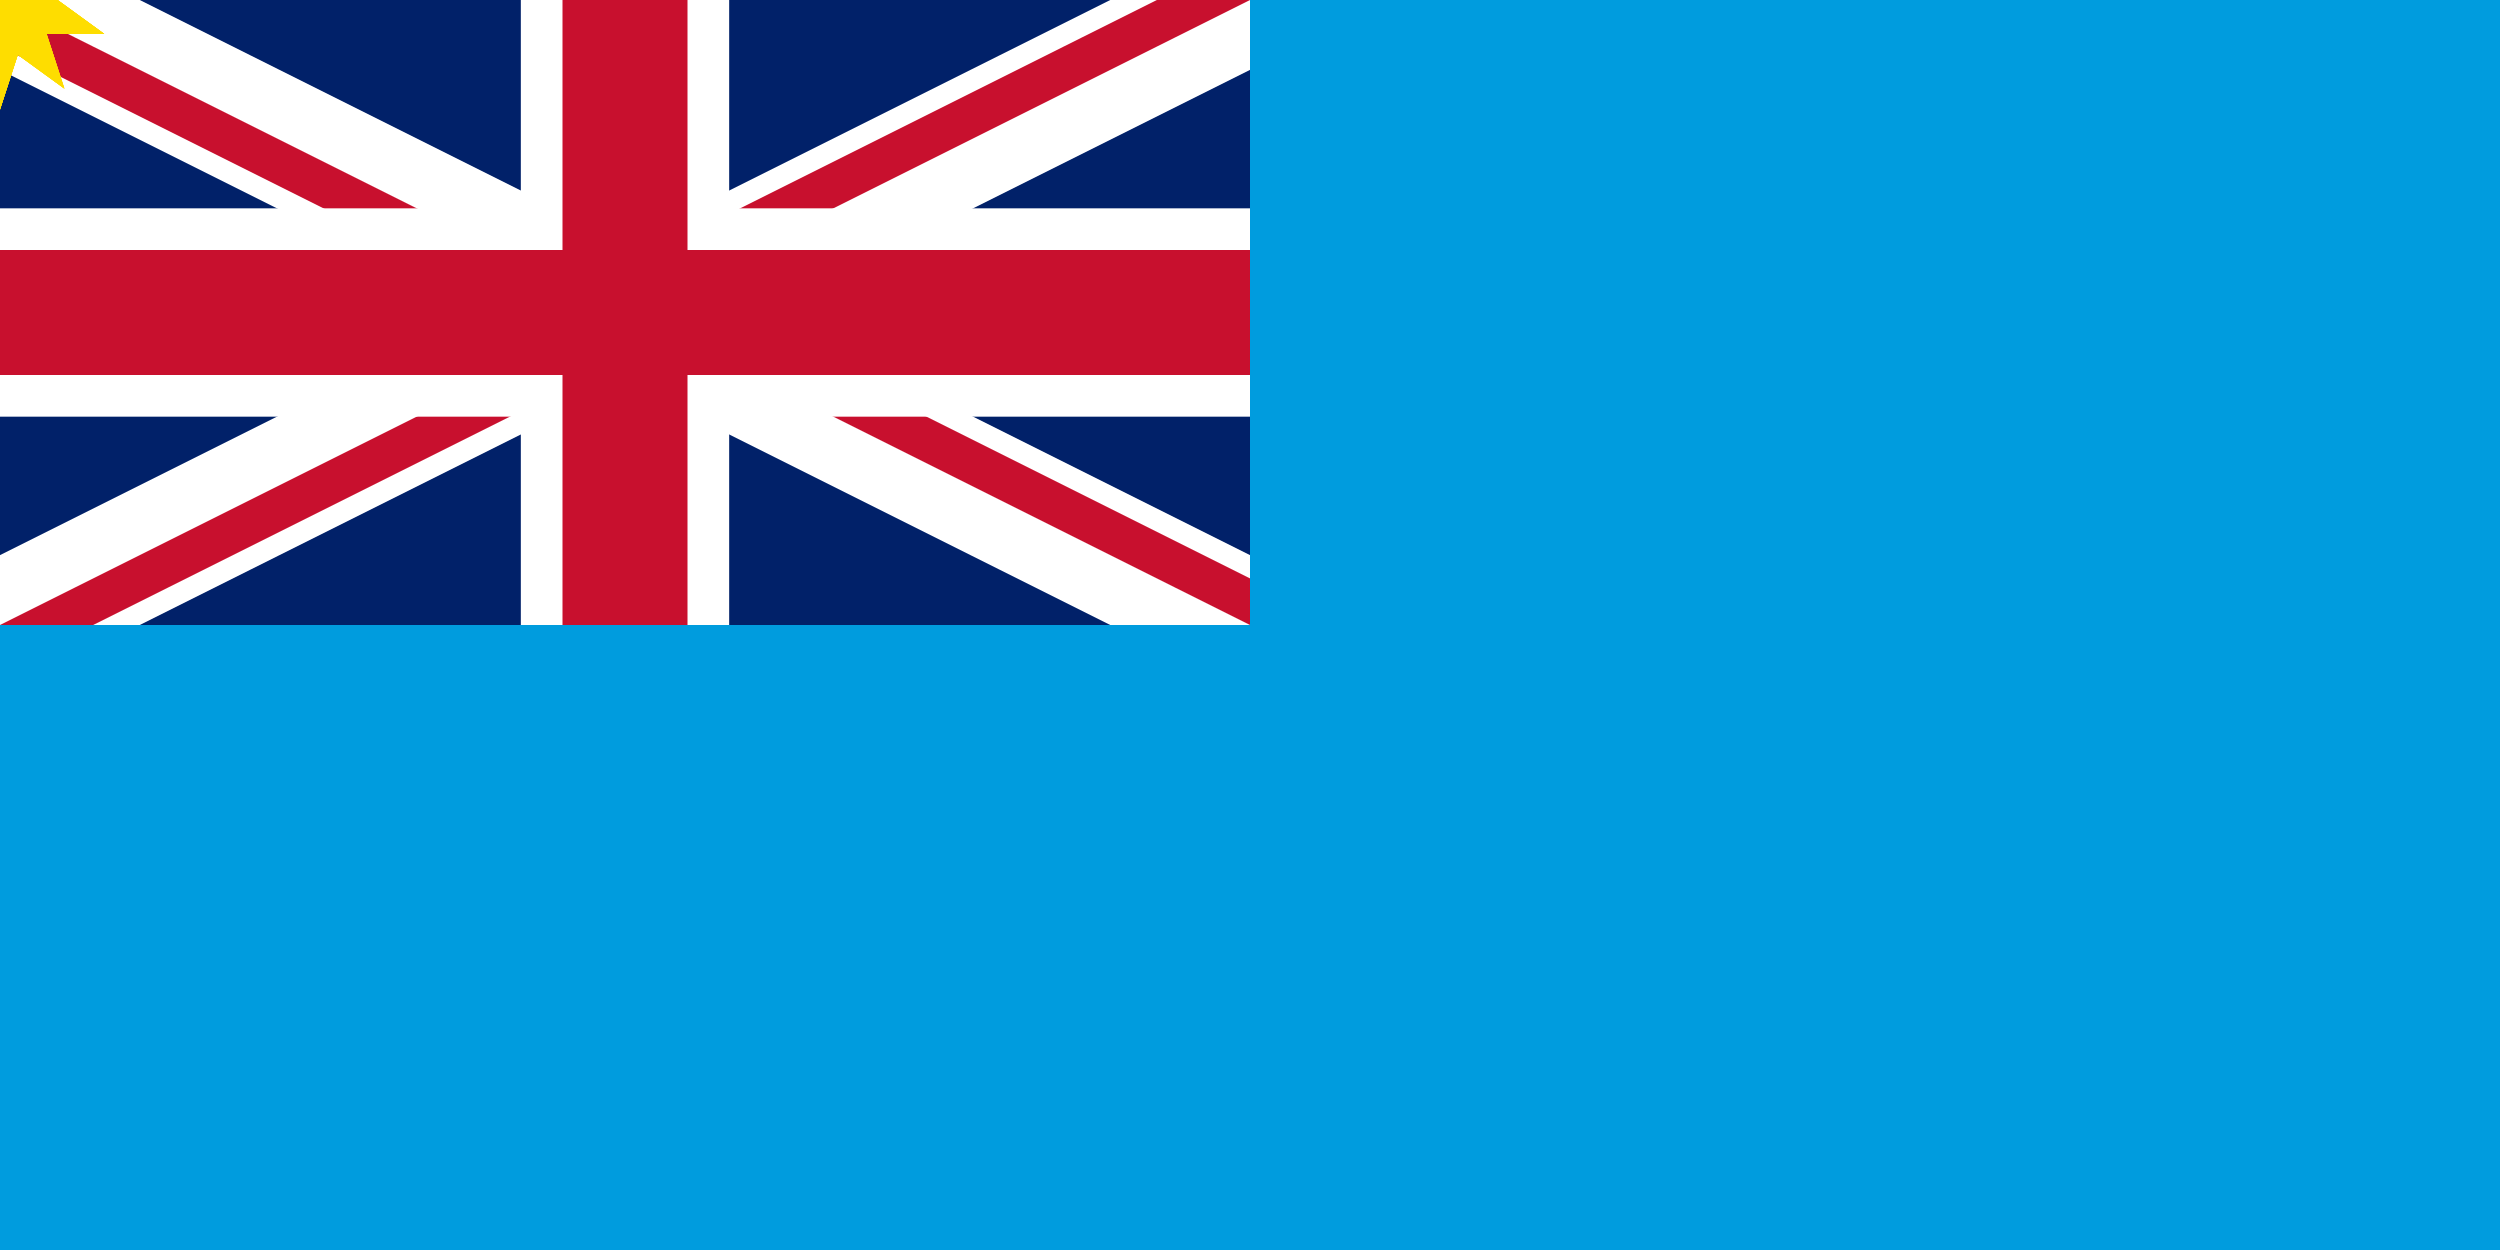
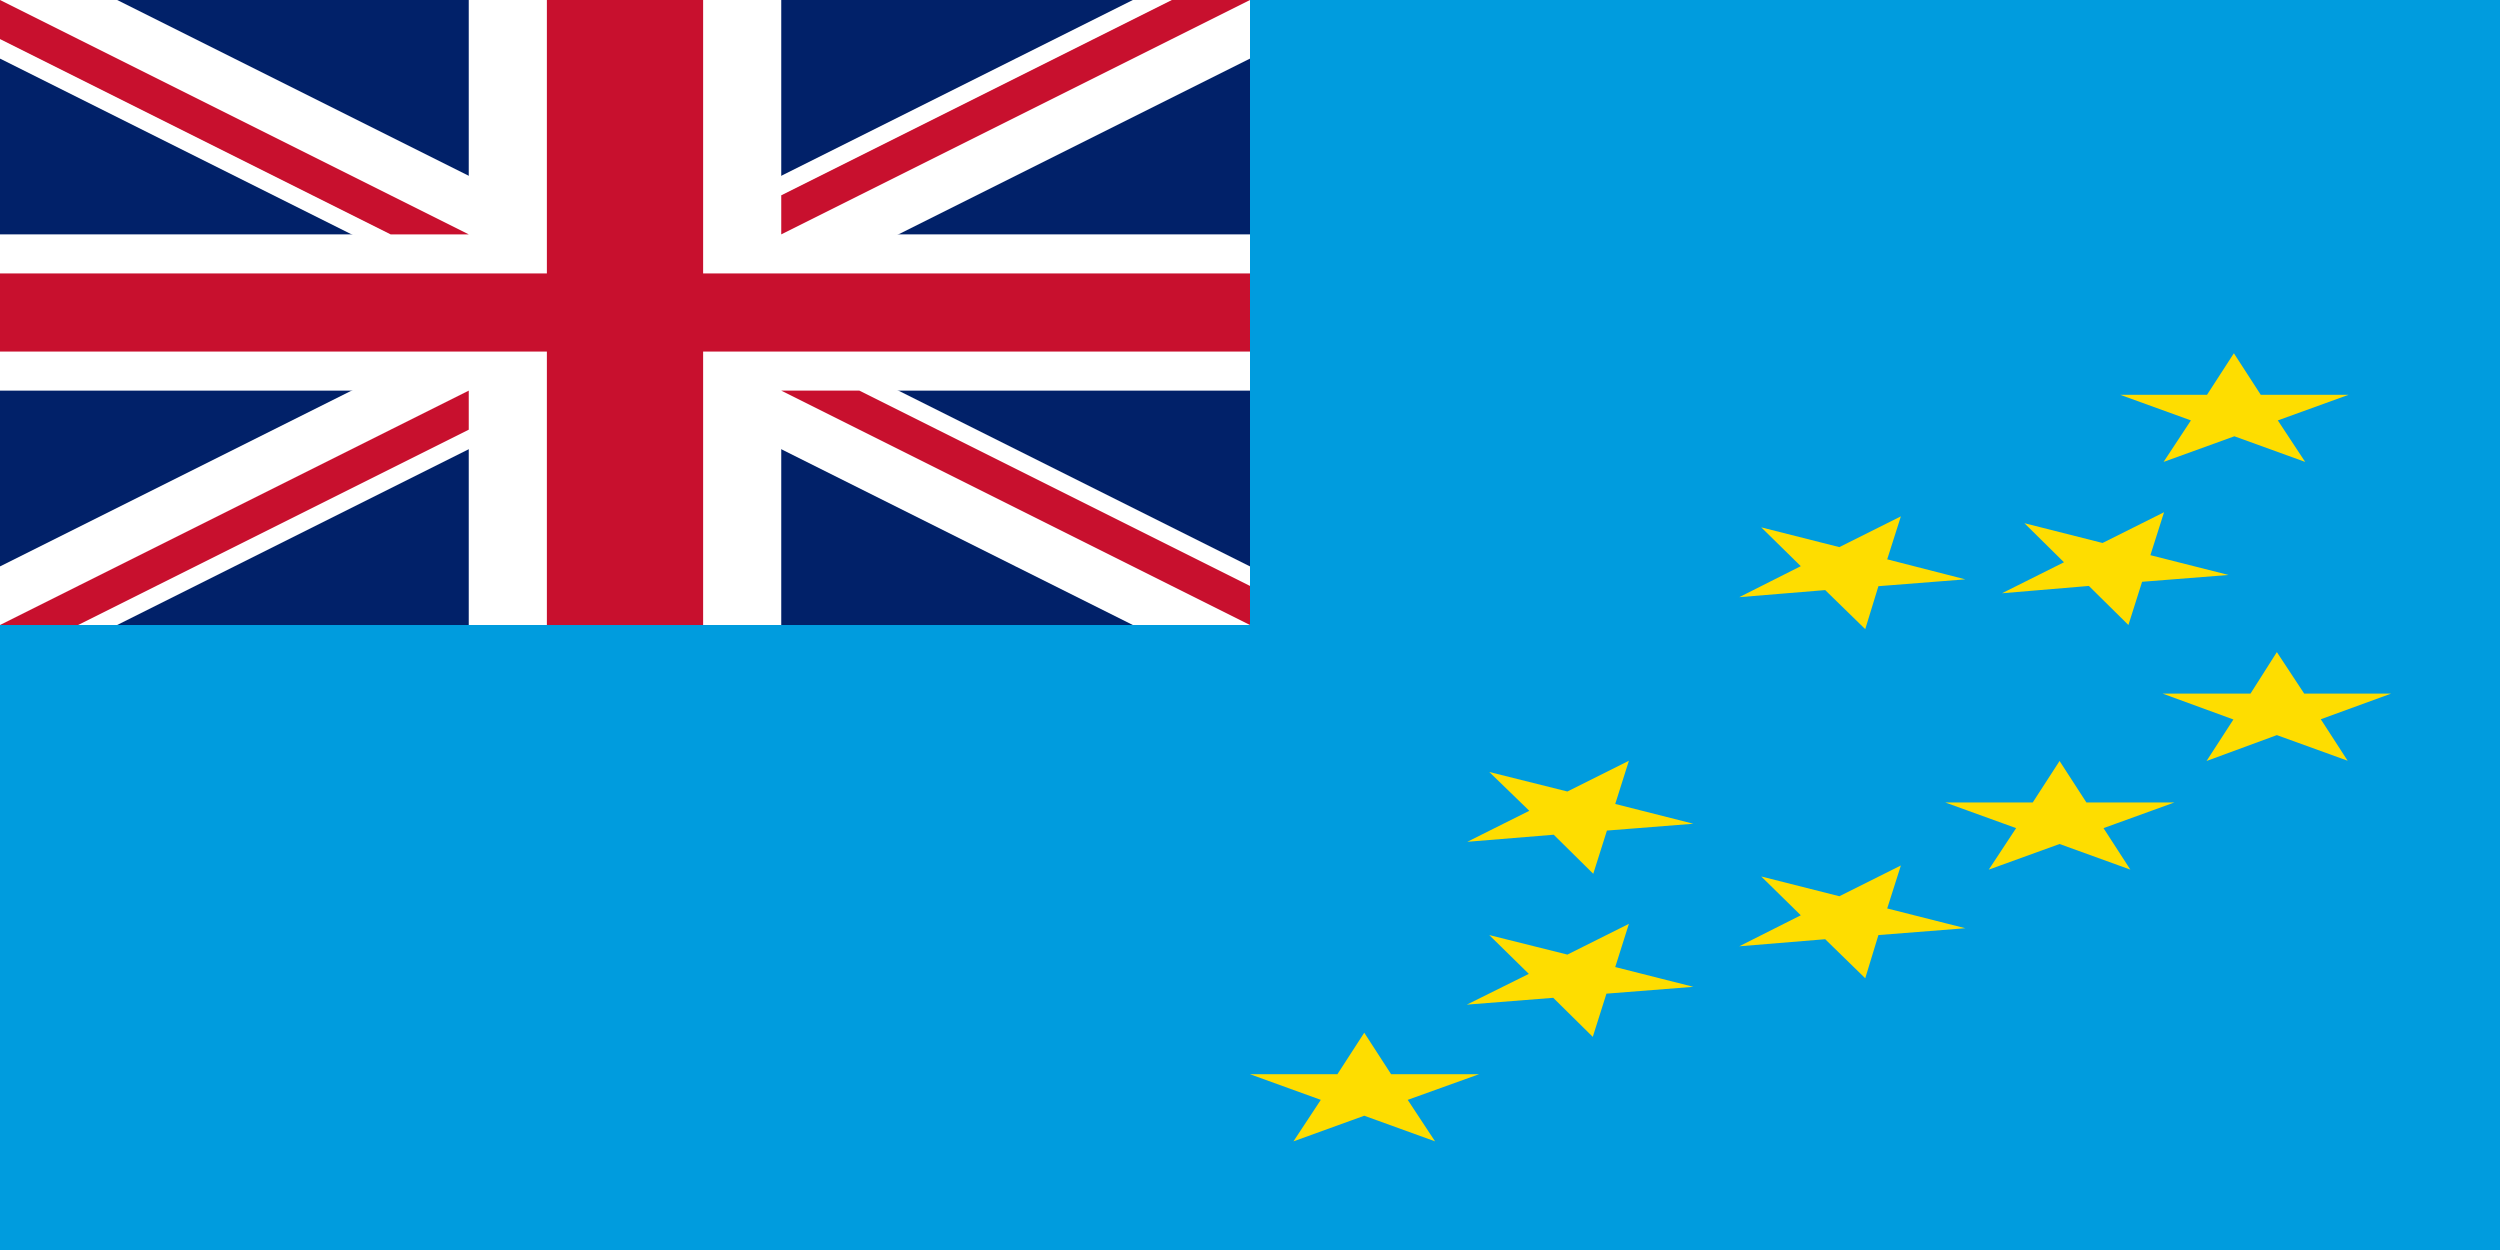
- <svg xmlns="http://www.w3.org/2000/svg" width="1200" height="600" viewBox="0 0 120 60" fill="#fedd00">
-   <defs>
-     <path id="a" d="m0-5.257 3.09 9.511L-5-1.625H5l-8.09 5.878z" />
-     <path id="b" d="m0 5.257-3.09-9.511L5 1.625H-5l8.09-5.878z" />
-     <clipPath id="f">
-       <path d="m0 0h120v60H0z" />
-     </clipPath>
-     <clipPath id="s">
-       <path d="m0 0v15h62v16zm0 30v1h30V0h30z" />
-     </clipPath>
-   </defs>
-   <path fill="#012169" d="m0 0h120v60H0z" />
-   <g clip-path="url(#f)" fill="none" stroke="#c8102e" stroke-width="6">
-     <path stroke="#fff" d="m0 0 60 30M0 30 60 0" />
-     <path stroke-width="4" clip-path="url(#s)" d="m0 0 60 30M0 30 60 0" />
-     <path stroke="#fff" stroke-width="10" d="m30 0v31M0 15h62" />
-     <path d="m30 0v31M0 15h62" />
+ <svg xmlns="http://www.w3.org/2000/svg" width="1200" height="600" viewBox="0 0 120 60">
+   <g transform="scale(0.234375, 0.117188)">
+     <path fill="#009CDE" d="M0 0h512v512H0z" />
+     <path fill="#012169" d="M0 0h256v256H0z" />
+     <path fill="#FFFFFF" d="M232 256h24v-24L152 128 256 24V0h-24L128 104 24 0H0v24l104 104L0 232v24h24l104-104z" />
+     <path fill="#FFFFFF" d="M256 160V96h-96V0H96v96H0v64h96v96h64v-96z" />
+     <path fill="#C8102E" d="M256 144v-32H144V0h-32v112H0v32h112v112h32V144z" />
+     <path fill="#C8102E" d="M0 16V0l96 96H80zm256 224v16l-96-96h16zM16 256H0l96-96v16zM240 0h16l-96 96V80z" />
+     <path fill="#FEDD00" d="m279.4 423 5.5 17h18l-14.6 10.5 5.6 17-14.5-10.5-14.5 10.5 5.6-17L256 440h17.9zm142.4-111.3 5.5 17h18l-14.5 10.5 5.5 17-14.5-10.5-14.5 10.5 5.6-17-14.5-10.5h17.9zm35.7-167 5.5 17h18l-14.5 10.5 5.6 17-14.5-10.5-14.5 10.5 5.6-17-14.5-10.5H452zm8.8 122.4 5.6 17h17.8l-14.4 10.5 5.5 17-14.5-10.5-14.4 10.6 5.5-17-14.5-10.6h18zM305 383l16 8 12.6-12.6-2.8 17.7 16 8.1L329 407l-2.8 17.7-8.1-16-17.7 2.8 12.7-12.6zm0-66.8 16 8 12.6-12.6-2.8 17.7 16 8.1-17.7 2.8-2.8 17.7-8.1-16-17.7 2.9 12.7-12.7zm55.7 42.8 16 8.1 12.6-12.6-2.8 17.6 16 8.1-17.8 2.8-2.7 17.7-8.2-16-17.6 2.9 12.6-12.7zm0-143 16 8.1 12.6-12.6-2.8 17.6 16 8.2-17.8 2.8-2.7 17.6-8.2-16-17.6 2.9 12.6-12.7zm53.9-1.7 16 8.1 12.6-12.6-2.8 17.6 16 8.1-17.7 2.8-2.8 17.7-8.1-16-17.8 3 12.7-12.7z" />
  </g>
-   <path fill="#009cde" d="m60 0h60v60H0V30h60z" />
-   <path d="m0-5.257 3.09 9.511L-5-1.625H5l-8.09 5.878z" />
-   <path d="m0 5.257-3.09-9.511L5 1.625H-5l8.09-5.878z" />
-   <path d="m0 5.257-3.09-9.511L5 1.625H-5l8.09-5.878z" />
-   <path d="m0 5.257-3.09-9.511L5 1.625H-5l8.09-5.878z" />
-   <path d="m0 5.257-3.09-9.511L5 1.625H-5l8.09-5.878z" />
-   <path d="m0 5.257-3.09-9.511L5 1.625H-5l8.09-5.878z" />
-   <path d="m0-5.257 3.09 9.511L-5-1.625H5l-8.09 5.878z" />
-   <path d="m0-5.257 3.09 9.511L-5-1.625H5l-8.09 5.878z" />
-   <path d="m0-5.257 3.09 9.511L-5-1.625H5l-8.09 5.878z" />
</svg>
